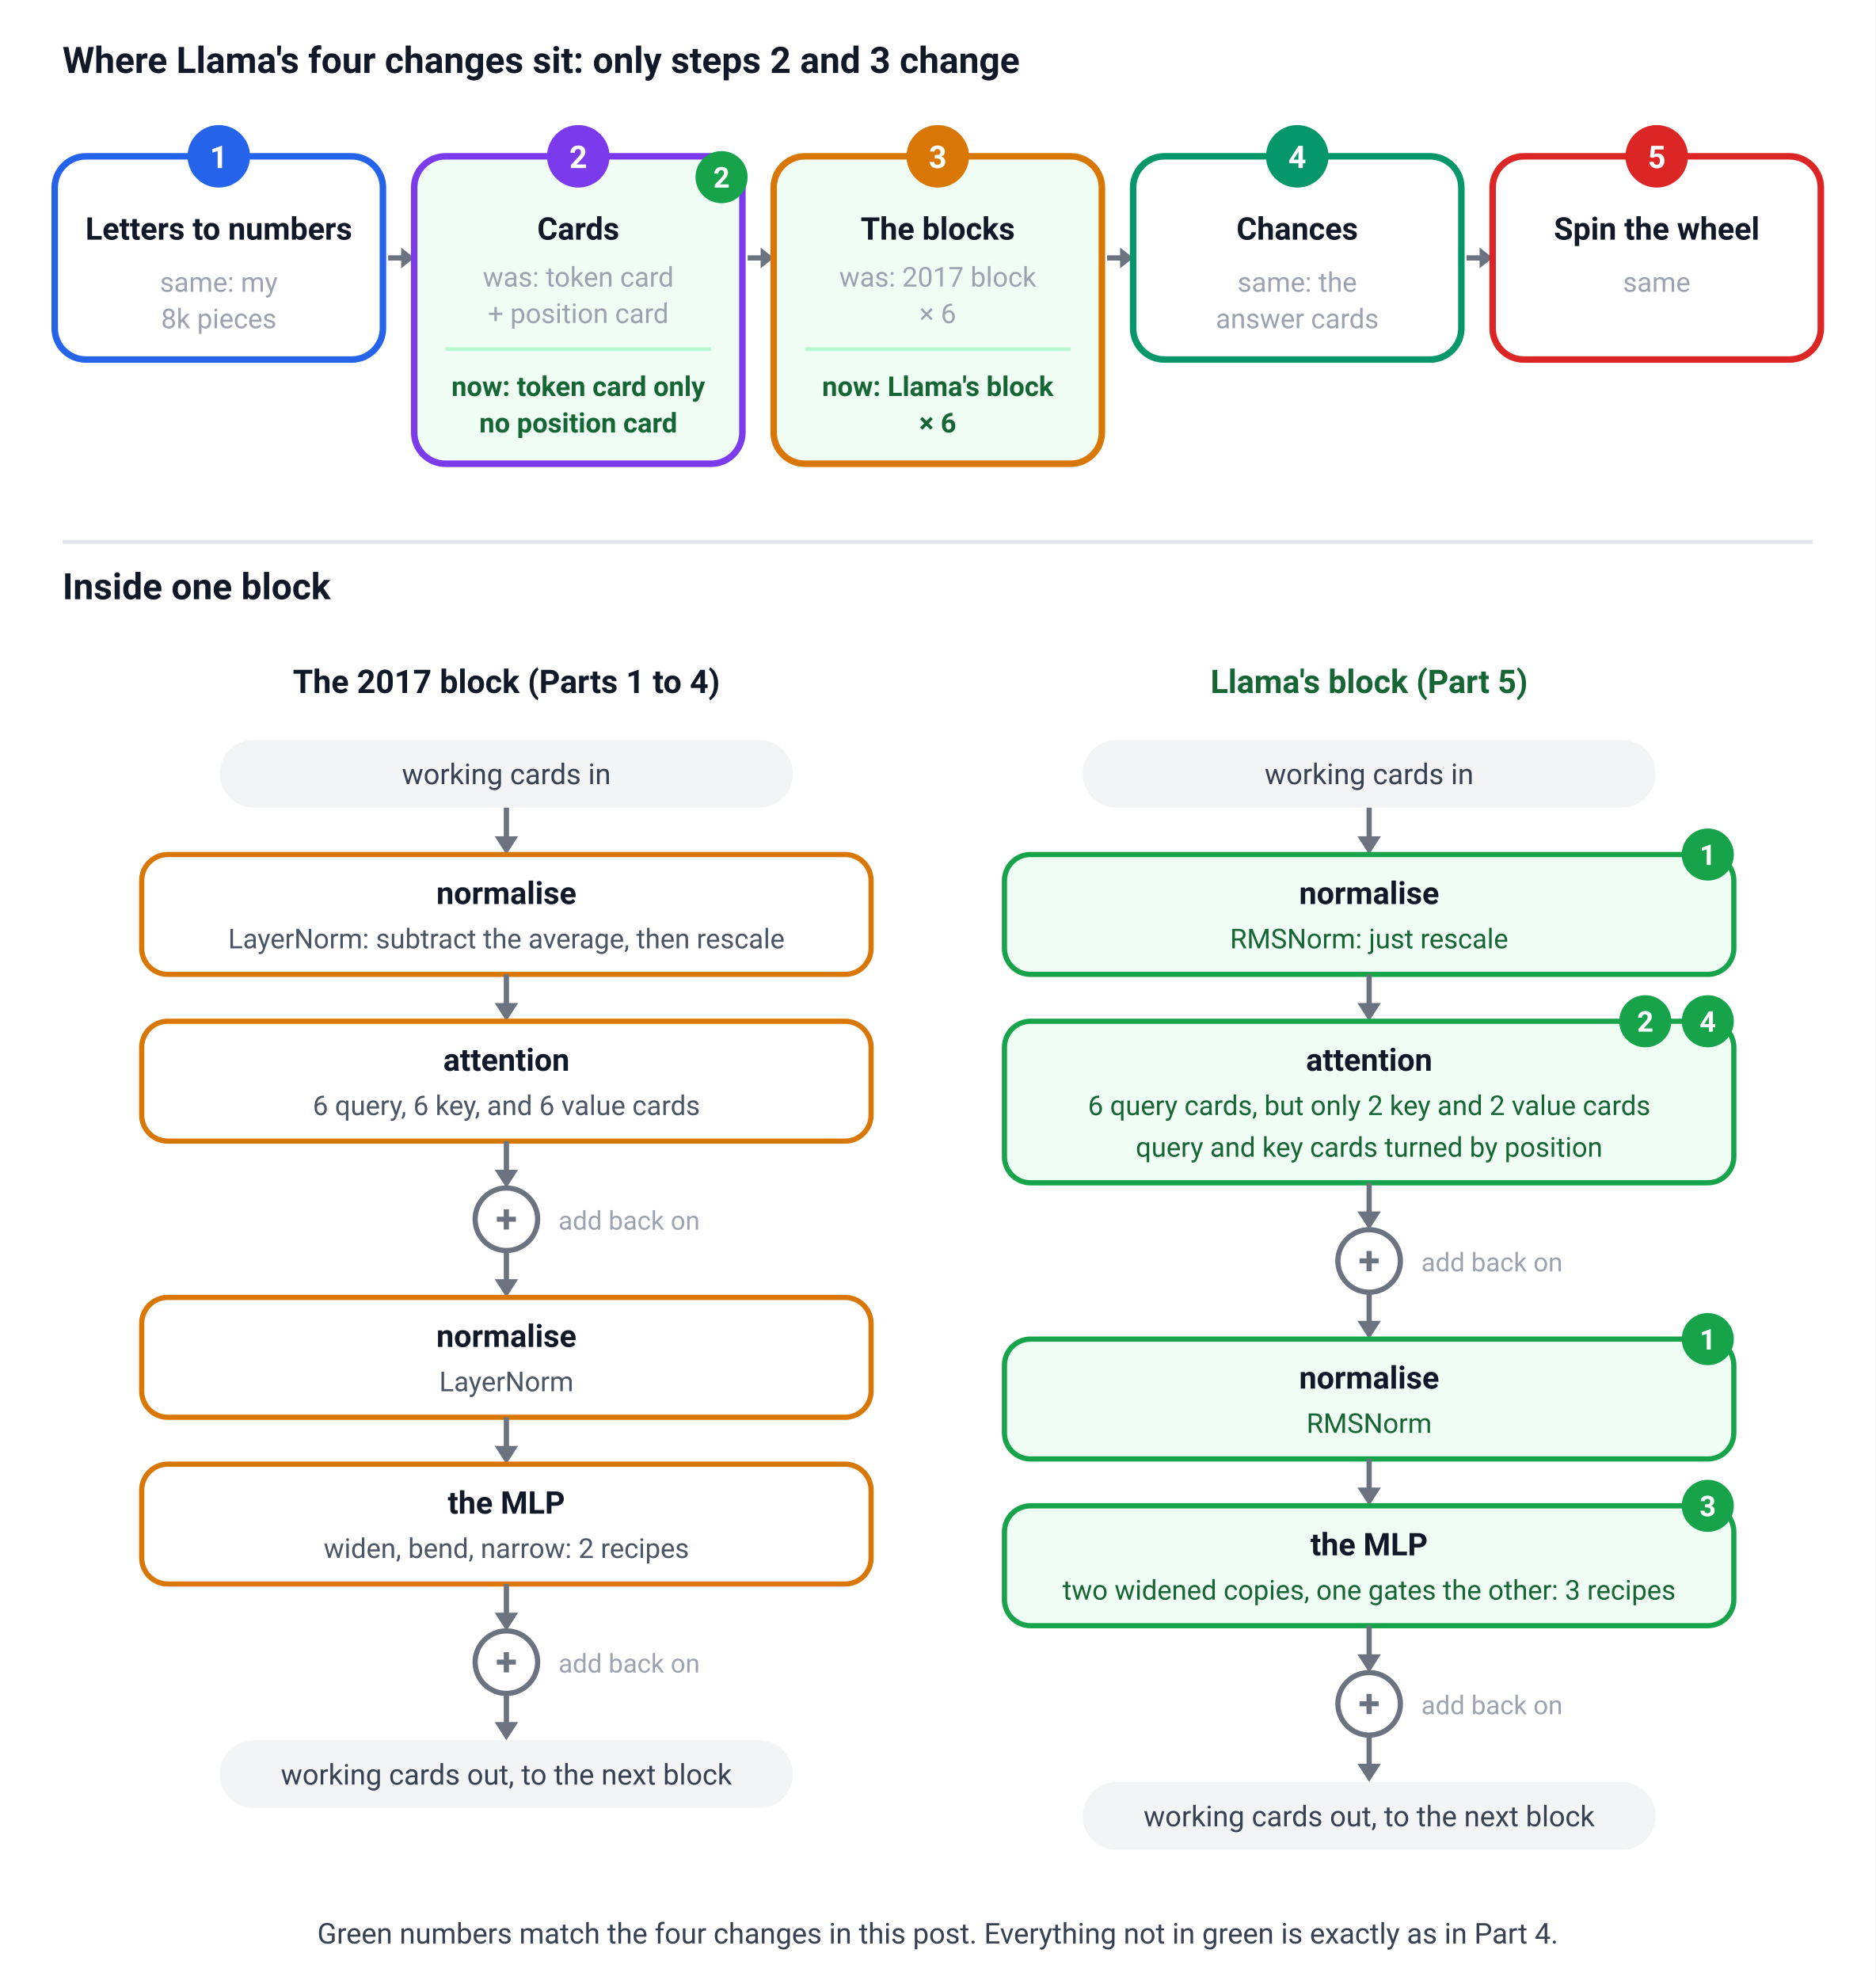
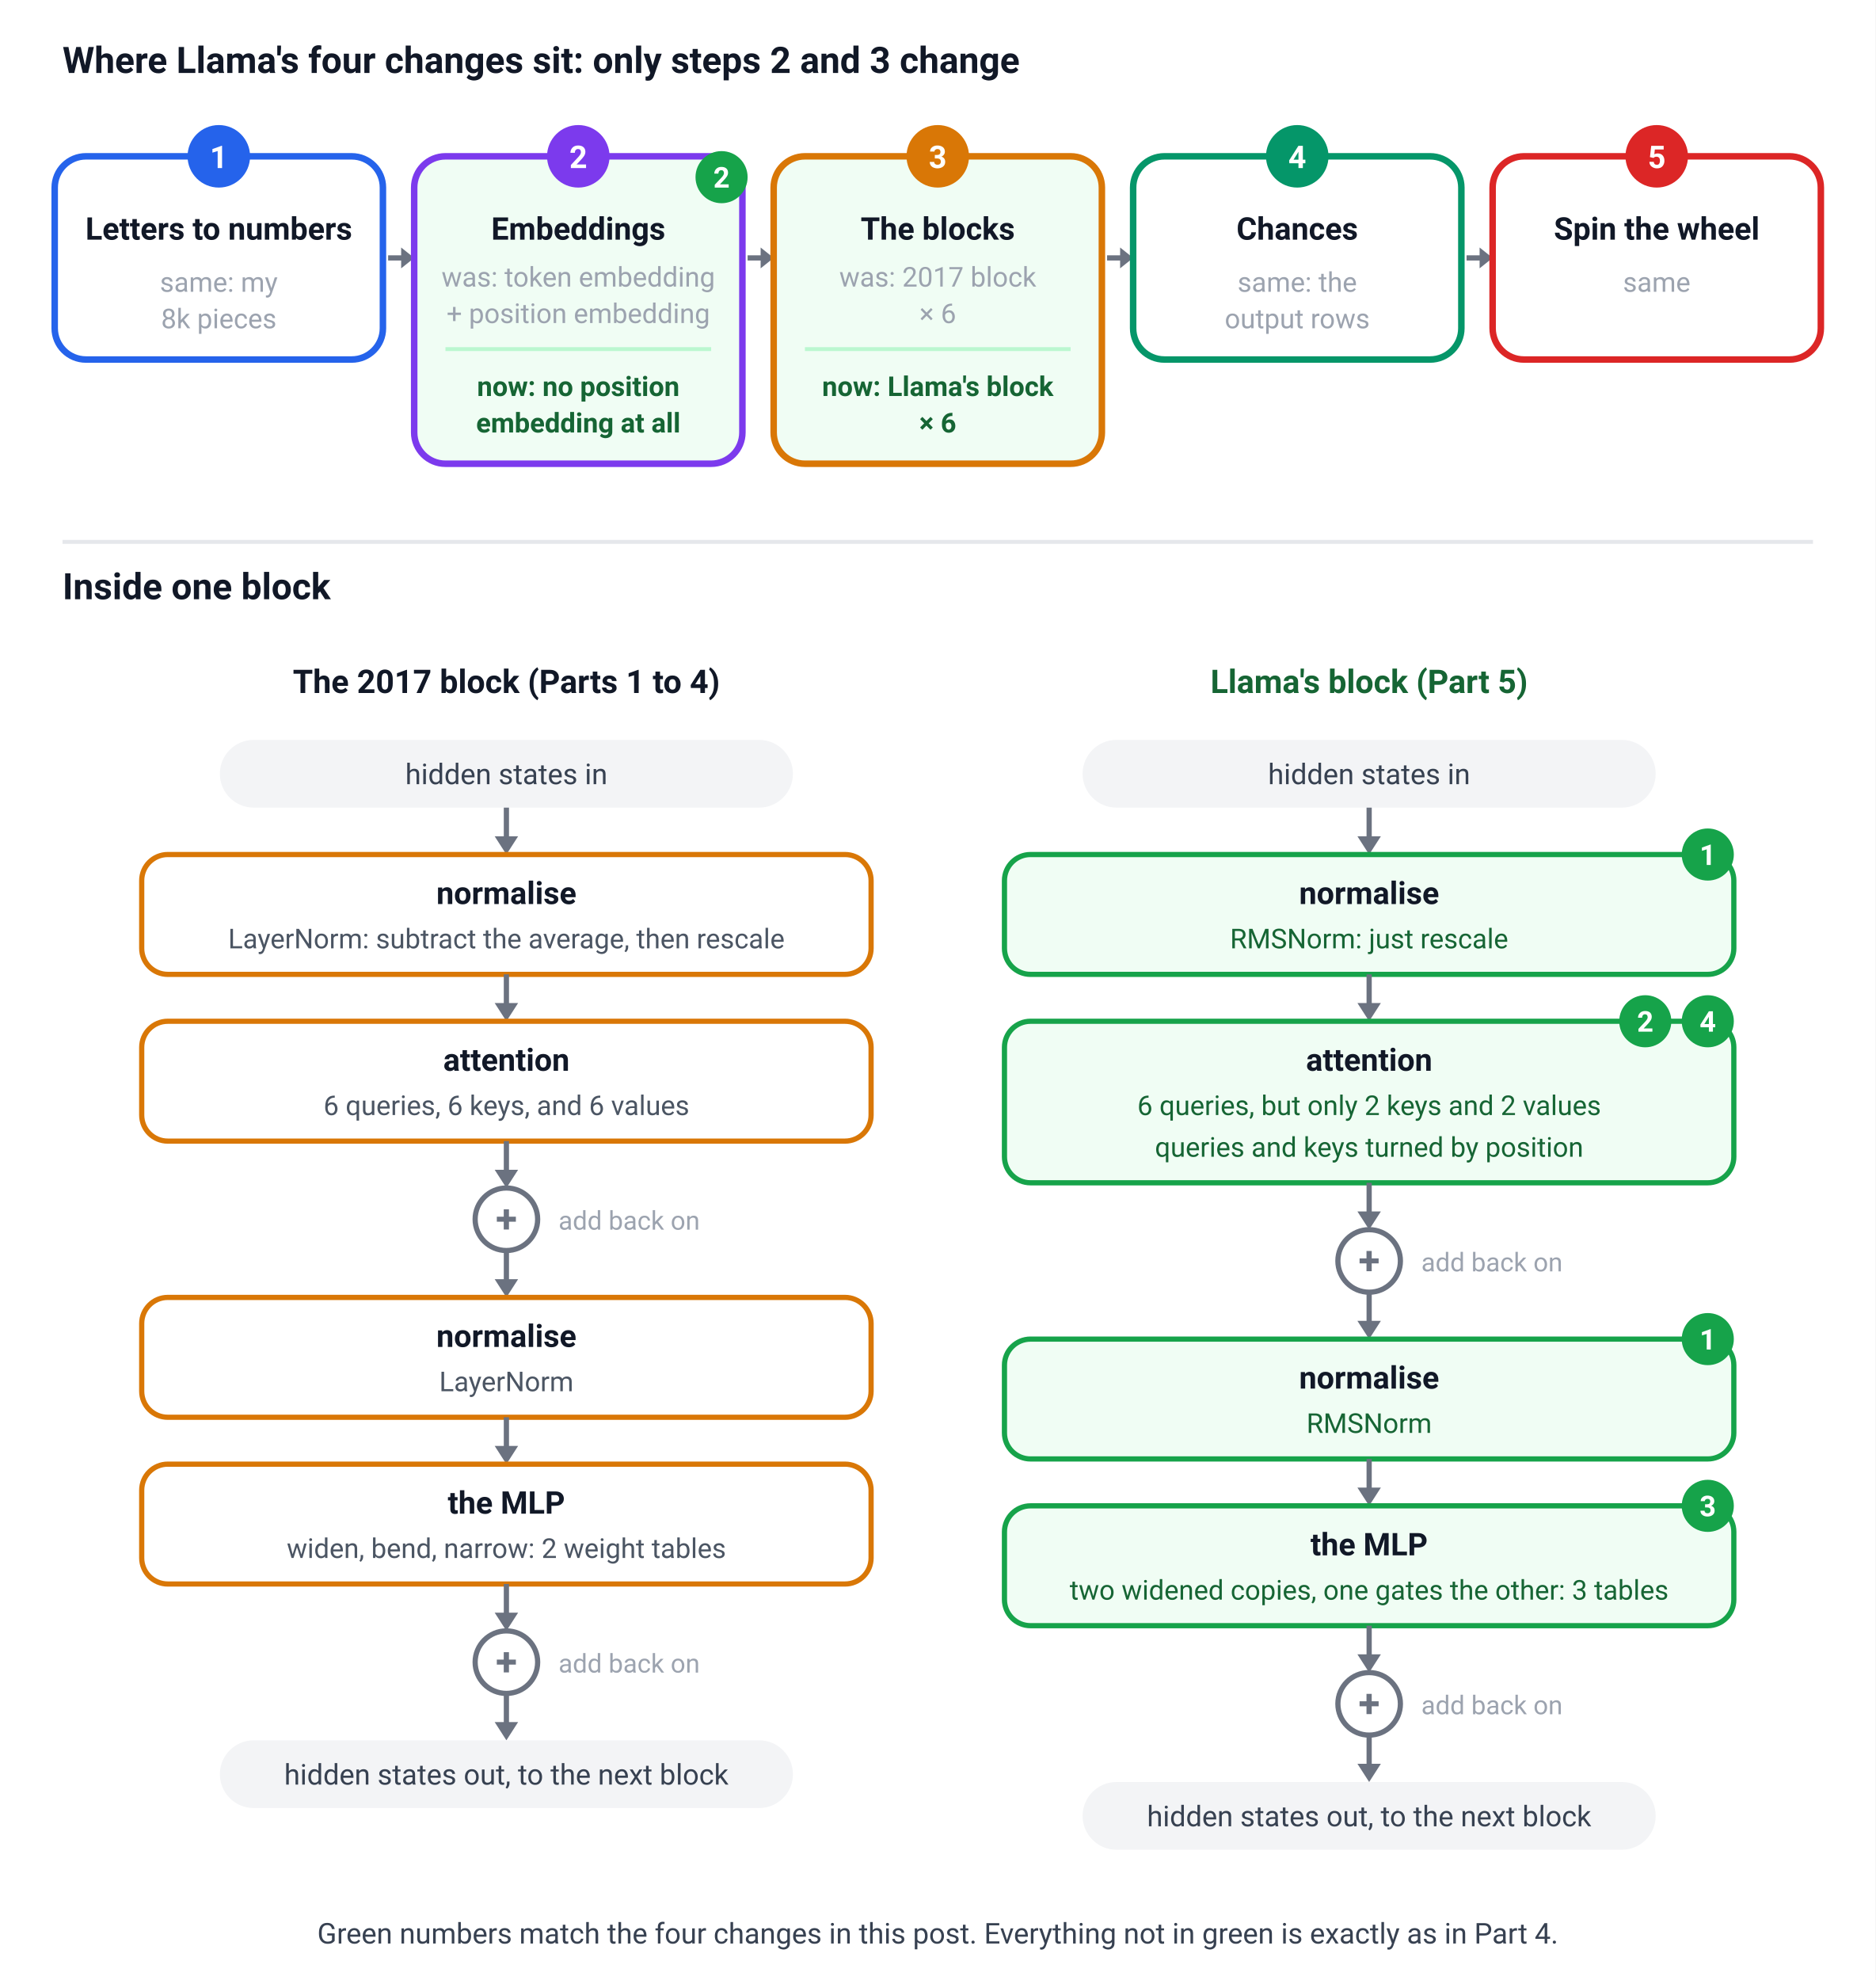
- <svg xmlns="http://www.w3.org/2000/svg" viewBox="0 0 720 760" role="img" font-family="system-ui, -apple-system, 'Segoe UI', Roboto, sans-serif" aria-label="Where Llama's four changes sit. Of Part 1's five steps, only two change. Step 2 loses its position cards: each token card goes into the blocks on its own. Step 3 swaps the 2017 block for Llama's block. Steps 1, 4, and 5 are unchanged. Inside the block, the 2017 version normalises with LayerNorm, runs attention with 6 query, 6 key, and 6 value cards, adds the result, normalises again, and runs a two-recipe MLP. Llama's block normalises with RMSNorm (change 1), turns the query and key cards by position (change 2), shares 2 key and 2 value cards between the 6 heads (change 4), and uses an MLP with a gate and three recipes (change 3)." style="max-width:100%;height:auto">
+ <svg xmlns="http://www.w3.org/2000/svg" viewBox="0 0 720 760" role="img" font-family="system-ui, -apple-system, 'Segoe UI', Roboto, sans-serif" aria-label="Where Llama's four changes sit. Of Part 1's five steps, only two change. Step 2 loses its position embeddings: each token embedding goes into the blocks on its own. Step 3 swaps the 2017 block for Llama's block. Steps 1, 4, and 5 are unchanged. Inside the block, the 2017 version normalises with LayerNorm, runs attention with 6 queries, 6 keys, and 6 values, adds the result, normalises again, and runs a MLP with two weight tables. Llama's block normalises with RMSNorm (change 1), turns the queries and keys by position (change 2), shares 2 keys and 2 values between the 6 heads (change 4), and uses an MLP with a gate and three weight tables (change 3)." style="max-width:100%;height:auto">
  <rect width="720" height="760" fill="#fff" />
  <text x="24.0" y="28.0" font-size="14" fill="#111827" text-anchor="start" font-weight="600">Where Llama's four changes sit: only steps 2 and 3 change</text>
  <rect x="21.0" y="60" width="126" height="78" rx="12" fill="#fff" stroke="#2563eb" stroke-width="2.5" />
  <circle cx="84.0" cy="60" r="12" fill="#2563eb" />
  <text x="84.0" y="64.5" font-size="12" fill="#fff" text-anchor="middle" font-weight="700">1</text>
  <text x="84.0" y="92.0" font-size="12" fill="#111827" text-anchor="middle" font-weight="700">Letters to numbers</text>
  <text x="84.0" y="112.0" font-size="10.5" fill="#9ca3af" text-anchor="middle" font-weight="normal">same: my</text>
  <text x="84.0" y="126.0" font-size="10.5" fill="#9ca3af" text-anchor="middle" font-weight="normal">8k pieces</text>
  <path d="M149.0 99 l6 0" stroke="#6b7280" stroke-width="2" />
  <path d="M159.0 99 l-5 -4 l0 8 Z" fill="#6b7280" />
  <rect x="159.0" y="60" width="126" height="118" rx="12" fill="#f0fdf4" stroke="#7c3aed" stroke-width="2.5" />
  <circle cx="222.0" cy="60" r="12" fill="#7c3aed" />
  <text x="222.0" y="64.5" font-size="12" fill="#fff" text-anchor="middle" font-weight="700">2</text>
-   <text x="222.0" y="92.0" font-size="12" fill="#111827" text-anchor="middle" font-weight="700">Cards</text>
-   <text x="222.0" y="110.0" font-size="10.5" fill="#9ca3af" text-anchor="middle" font-weight="normal">was: token card</text>
-   <text x="222.0" y="124.0" font-size="10.5" fill="#9ca3af" text-anchor="middle" font-weight="normal">+ position card</text>
+   <text x="222.0" y="92.0" font-size="12" fill="#111827" text-anchor="middle" font-weight="700">Embeddings</text>
+   <text x="222.0" y="110.0" font-size="10.5" fill="#9ca3af" text-anchor="middle" font-weight="normal">was: token embedding</text>
+   <text x="222.0" y="124.0" font-size="10.5" fill="#9ca3af" text-anchor="middle" font-weight="normal">+ position embedding</text>
  <line x1="171.0" y1="134" x2="273.0" y2="134" stroke="#bbf7d0" stroke-width="1.5" />
-   <text x="222.0" y="152.0" font-size="10.5" fill="#166534" text-anchor="middle" font-weight="600">now: token card only</text>
-   <text x="222.0" y="166.0" font-size="10.5" fill="#166534" text-anchor="middle" font-weight="600">no position card</text>
+   <text x="222.0" y="152.0" font-size="10.5" fill="#166534" text-anchor="middle" font-weight="600">now: no position</text>
+   <text x="222.0" y="166.0" font-size="10.5" fill="#166534" text-anchor="middle" font-weight="600">embedding at all</text>
  <path d="M287.0 99 l6 0" stroke="#6b7280" stroke-width="2" />
  <path d="M297.0 99 l-5 -4 l0 8 Z" fill="#6b7280" />
  <rect x="297.0" y="60" width="126" height="118" rx="12" fill="#f0fdf4" stroke="#d97706" stroke-width="2.5" />
  <circle cx="360.0" cy="60" r="12" fill="#d97706" />
  <text x="360.0" y="64.5" font-size="12" fill="#fff" text-anchor="middle" font-weight="700">3</text>
  <text x="360.0" y="92.0" font-size="12" fill="#111827" text-anchor="middle" font-weight="700">The blocks</text>
  <text x="360.0" y="110.0" font-size="10.5" fill="#9ca3af" text-anchor="middle" font-weight="normal">was: 2017 block</text>
  <text x="360.0" y="124.0" font-size="10.5" fill="#9ca3af" text-anchor="middle" font-weight="normal">× 6</text>
  <line x1="309.0" y1="134" x2="411.0" y2="134" stroke="#bbf7d0" stroke-width="1.5" />
  <text x="360.0" y="152.0" font-size="10.5" fill="#166534" text-anchor="middle" font-weight="600">now: Llama's block</text>
  <text x="360.0" y="166.0" font-size="10.5" fill="#166534" text-anchor="middle" font-weight="600">× 6</text>
  <path d="M425.0 99 l6 0" stroke="#6b7280" stroke-width="2" />
  <path d="M435.0 99 l-5 -4 l0 8 Z" fill="#6b7280" />
  <rect x="435.0" y="60" width="126" height="78" rx="12" fill="#fff" stroke="#059669" stroke-width="2.5" />
  <circle cx="498.0" cy="60" r="12" fill="#059669" />
  <text x="498.0" y="64.5" font-size="12" fill="#fff" text-anchor="middle" font-weight="700">4</text>
  <text x="498.0" y="92.0" font-size="12" fill="#111827" text-anchor="middle" font-weight="700">Chances</text>
  <text x="498.0" y="112.0" font-size="10.5" fill="#9ca3af" text-anchor="middle" font-weight="normal">same: the</text>
-   <text x="498.0" y="126.0" font-size="10.5" fill="#9ca3af" text-anchor="middle" font-weight="normal">answer cards</text>
+   <text x="498.0" y="126.0" font-size="10.5" fill="#9ca3af" text-anchor="middle" font-weight="normal">output rows</text>
  <path d="M563.0 99 l6 0" stroke="#6b7280" stroke-width="2" />
  <path d="M573.0 99 l-5 -4 l0 8 Z" fill="#6b7280" />
  <rect x="573.0" y="60" width="126" height="78" rx="12" fill="#fff" stroke="#dc2626" stroke-width="2.5" />
  <circle cx="636.0" cy="60" r="12" fill="#dc2626" />
  <text x="636.0" y="64.5" font-size="12" fill="#fff" text-anchor="middle" font-weight="700">5</text>
  <text x="636.0" y="92.0" font-size="12" fill="#111827" text-anchor="middle" font-weight="700">Spin the wheel</text>
  <text x="636.0" y="112.0" font-size="10.5" fill="#9ca3af" text-anchor="middle" font-weight="normal">same</text>
  <circle cx="277.0" cy="68.0" r="10" fill="#16a34a" />
  <text x="277.0" y="72.0" font-size="11" fill="#fff" text-anchor="middle" font-weight="700">2</text>
  <line x1="24" y1="208" x2="696" y2="208" stroke="#e5e7eb" stroke-width="1.5" />
  <text x="24.0" y="230.0" font-size="14" fill="#111827" text-anchor="start" font-weight="600">Inside one block</text>
  <text x="194.4" y="266.0" font-size="12.5" fill="#111827" text-anchor="middle" font-weight="700">The 2017 block (Parts 1 to 4)</text>
  <rect x="84.4" y="284" width="220" height="26" rx="13" fill="#f3f4f6" />
-   <text x="194.4" y="301.0" font-size="11" fill="#374151" text-anchor="middle" font-weight="normal">working cards in</text>
+   <text x="194.4" y="301.0" font-size="11" fill="#374151" text-anchor="middle" font-weight="normal">hidden states in</text>
  <path d="M194.4 310.0 L194.4 323.0" stroke="#6b7280" stroke-width="2" />
  <path d="M194.4 328.0 l-4.5 -7 l9 0 Z" fill="#6b7280" />
  <rect x="54.4" y="328" width="280" height="46" rx="10" fill="#fff" stroke="#d97706" stroke-width="2" />
  <text x="194.4" y="347.0" font-size="12" fill="#111827" text-anchor="middle" font-weight="700">normalise</text>
  <text x="194.4" y="364.0" font-size="10.5" fill="#4b5563" text-anchor="middle" font-weight="normal">LayerNorm: subtract the average, then rescale</text>
  <path d="M194.4 374.0 L194.4 387.0" stroke="#6b7280" stroke-width="2" />
  <path d="M194.4 392.0 l-4.5 -7 l9 0 Z" fill="#6b7280" />
  <rect x="54.4" y="392" width="280" height="46" rx="10" fill="#fff" stroke="#d97706" stroke-width="2" />
  <text x="194.4" y="411.0" font-size="12" fill="#111827" text-anchor="middle" font-weight="700">attention</text>
-   <text x="194.4" y="428.0" font-size="10.5" fill="#4b5563" text-anchor="middle" font-weight="normal">6 query, 6 key, and 6 value cards</text>
+   <text x="194.4" y="428.0" font-size="10.5" fill="#4b5563" text-anchor="middle" font-weight="normal">6 queries, 6 keys, and 6 values</text>
  <path d="M194.4 438.0 L194.4 451.0" stroke="#6b7280" stroke-width="2" />
  <path d="M194.4 456.0 l-4.5 -7 l9 0 Z" fill="#6b7280" />
  <circle cx="194.4" cy="468" r="12" fill="#fff" stroke="#6b7280" stroke-width="2" />
  <text x="194.4" y="473.0" font-size="15" fill="#6b7280" text-anchor="middle" font-weight="700">+</text>
  <text x="214.4" y="472.0" font-size="10" fill="#9ca3af" text-anchor="start" font-weight="normal">add back on</text>
  <path d="M194.4 480.0 L194.4 493.0" stroke="#6b7280" stroke-width="2" />
  <path d="M194.4 498.0 l-4.5 -7 l9 0 Z" fill="#6b7280" />
  <rect x="54.4" y="498" width="280" height="46" rx="10" fill="#fff" stroke="#d97706" stroke-width="2" />
  <text x="194.4" y="517.0" font-size="12" fill="#111827" text-anchor="middle" font-weight="700">normalise</text>
  <text x="194.4" y="534.0" font-size="10.5" fill="#4b5563" text-anchor="middle" font-weight="normal">LayerNorm</text>
  <path d="M194.4 544.0 L194.4 557.0" stroke="#6b7280" stroke-width="2" />
  <path d="M194.4 562.0 l-4.5 -7 l9 0 Z" fill="#6b7280" />
  <rect x="54.4" y="562" width="280" height="46" rx="10" fill="#fff" stroke="#d97706" stroke-width="2" />
  <text x="194.4" y="581.0" font-size="12" fill="#111827" text-anchor="middle" font-weight="700">the MLP</text>
-   <text x="194.4" y="598.0" font-size="10.5" fill="#4b5563" text-anchor="middle" font-weight="normal">widen, bend, narrow: 2 recipes</text>
+   <text x="194.4" y="598.0" font-size="10.5" fill="#4b5563" text-anchor="middle" font-weight="normal">widen, bend, narrow: 2 weight tables</text>
  <path d="M194.4 608.0 L194.4 621.0" stroke="#6b7280" stroke-width="2" />
  <path d="M194.4 626.0 l-4.5 -7 l9 0 Z" fill="#6b7280" />
  <circle cx="194.4" cy="638" r="12" fill="#fff" stroke="#6b7280" stroke-width="2" />
  <text x="194.4" y="643.0" font-size="15" fill="#6b7280" text-anchor="middle" font-weight="700">+</text>
  <text x="214.4" y="642.0" font-size="10" fill="#9ca3af" text-anchor="start" font-weight="normal">add back on</text>
  <path d="M194.4 650.0 L194.4 663.0" stroke="#6b7280" stroke-width="2" />
  <path d="M194.4 668.0 l-4.5 -7 l9 0 Z" fill="#6b7280" />
  <rect x="84.4" y="668" width="220" height="26" rx="13" fill="#f3f4f6" />
-   <text x="194.4" y="685.0" font-size="11" fill="#374151" text-anchor="middle" font-weight="normal">working cards out, to the next block</text>
+   <text x="194.4" y="685.0" font-size="11" fill="#374151" text-anchor="middle" font-weight="normal">hidden states out, to the next block</text>
  <text x="525.6" y="266.0" font-size="12.5" fill="#166534" text-anchor="middle" font-weight="700">Llama's block (Part 5)</text>
  <rect x="415.6" y="284" width="220" height="26" rx="13" fill="#f3f4f6" />
-   <text x="525.6" y="301.0" font-size="11" fill="#374151" text-anchor="middle" font-weight="normal">working cards in</text>
+   <text x="525.6" y="301.0" font-size="11" fill="#374151" text-anchor="middle" font-weight="normal">hidden states in</text>
  <path d="M525.6 310.0 L525.6 323.0" stroke="#6b7280" stroke-width="2" />
  <path d="M525.6 328.0 l-4.5 -7 l9 0 Z" fill="#6b7280" />
  <rect x="385.6" y="328" width="280" height="46" rx="10" fill="#f0fdf4" stroke="#16a34a" stroke-width="2" />
  <text x="525.6" y="347.0" font-size="12" fill="#111827" text-anchor="middle" font-weight="700">normalise</text>
  <text x="525.6" y="364.0" font-size="10.5" fill="#166534" text-anchor="middle" font-weight="normal">RMSNorm: just rescale</text>
  <circle cx="655.6" cy="328.0" r="10" fill="#16a34a" />
  <text x="655.6" y="332.0" font-size="11" fill="#fff" text-anchor="middle" font-weight="700">1</text>
  <path d="M525.6 374.0 L525.6 387.0" stroke="#6b7280" stroke-width="2" />
  <path d="M525.6 392.0 l-4.5 -7 l9 0 Z" fill="#6b7280" />
  <rect x="385.6" y="392" width="280" height="62" rx="10" fill="#f0fdf4" stroke="#16a34a" stroke-width="2" />
  <text x="525.6" y="411.0" font-size="12" fill="#111827" text-anchor="middle" font-weight="700">attention</text>
-   <text x="525.6" y="428.0" font-size="10.5" fill="#166534" text-anchor="middle" font-weight="normal">6 query cards, but only 2 key and 2 value cards</text>
-   <text x="525.6" y="444.0" font-size="10.5" fill="#166534" text-anchor="middle" font-weight="normal">query and key cards turned by position</text>
+   <text x="525.6" y="428.0" font-size="10.5" fill="#166534" text-anchor="middle" font-weight="normal">6 queries, but only 2 keys and 2 values</text>
+   <text x="525.6" y="444.0" font-size="10.5" fill="#166534" text-anchor="middle" font-weight="normal">queries and keys turned by position</text>
  <circle cx="631.6" cy="392.0" r="10" fill="#16a34a" />
  <text x="631.6" y="396.0" font-size="11" fill="#fff" text-anchor="middle" font-weight="700">2</text>
  <circle cx="655.6" cy="392.0" r="10" fill="#16a34a" />
  <text x="655.6" y="396.0" font-size="11" fill="#fff" text-anchor="middle" font-weight="700">4</text>
  <path d="M525.6 454.0 L525.6 467.0" stroke="#6b7280" stroke-width="2" />
  <path d="M525.6 472.0 l-4.5 -7 l9 0 Z" fill="#6b7280" />
  <circle cx="525.6" cy="484" r="12" fill="#fff" stroke="#6b7280" stroke-width="2" />
  <text x="525.6" y="489.0" font-size="15" fill="#6b7280" text-anchor="middle" font-weight="700">+</text>
  <text x="545.6" y="488.0" font-size="10" fill="#9ca3af" text-anchor="start" font-weight="normal">add back on</text>
  <path d="M525.6 496.0 L525.6 509.0" stroke="#6b7280" stroke-width="2" />
  <path d="M525.6 514.0 l-4.5 -7 l9 0 Z" fill="#6b7280" />
  <rect x="385.6" y="514" width="280" height="46" rx="10" fill="#f0fdf4" stroke="#16a34a" stroke-width="2" />
  <text x="525.6" y="533.0" font-size="12" fill="#111827" text-anchor="middle" font-weight="700">normalise</text>
  <text x="525.6" y="550.0" font-size="10.5" fill="#166534" text-anchor="middle" font-weight="normal">RMSNorm</text>
  <circle cx="655.6" cy="514.0" r="10" fill="#16a34a" />
  <text x="655.6" y="518.0" font-size="11" fill="#fff" text-anchor="middle" font-weight="700">1</text>
  <path d="M525.6 560.0 L525.6 573.0" stroke="#6b7280" stroke-width="2" />
  <path d="M525.6 578.0 l-4.5 -7 l9 0 Z" fill="#6b7280" />
  <rect x="385.6" y="578" width="280" height="46" rx="10" fill="#f0fdf4" stroke="#16a34a" stroke-width="2" />
  <text x="525.6" y="597.0" font-size="12" fill="#111827" text-anchor="middle" font-weight="700">the MLP</text>
-   <text x="525.6" y="614.0" font-size="10.5" fill="#166534" text-anchor="middle" font-weight="normal">two widened copies, one gates the other: 3 recipes</text>
+   <text x="525.6" y="614.0" font-size="10.5" fill="#166534" text-anchor="middle" font-weight="normal">two widened copies, one gates the other: 3 tables</text>
  <circle cx="655.6" cy="578.0" r="10" fill="#16a34a" />
  <text x="655.6" y="582.0" font-size="11" fill="#fff" text-anchor="middle" font-weight="700">3</text>
  <path d="M525.6 624.0 L525.6 637.0" stroke="#6b7280" stroke-width="2" />
  <path d="M525.6 642.0 l-4.5 -7 l9 0 Z" fill="#6b7280" />
  <circle cx="525.6" cy="654" r="12" fill="#fff" stroke="#6b7280" stroke-width="2" />
  <text x="525.6" y="659.0" font-size="15" fill="#6b7280" text-anchor="middle" font-weight="700">+</text>
  <text x="545.6" y="658.0" font-size="10" fill="#9ca3af" text-anchor="start" font-weight="normal">add back on</text>
  <path d="M525.6 666.0 L525.6 679.0" stroke="#6b7280" stroke-width="2" />
  <path d="M525.6 684.0 l-4.5 -7 l9 0 Z" fill="#6b7280" />
  <rect x="415.6" y="684" width="220" height="26" rx="13" fill="#f3f4f6" />
-   <text x="525.6" y="701.0" font-size="11" fill="#374151" text-anchor="middle" font-weight="normal">working cards out, to the next block</text>
+   <text x="525.6" y="701.0" font-size="11" fill="#374151" text-anchor="middle" font-weight="normal">hidden states out, to the next block</text>
  <text x="360.0" y="746.0" font-size="11" fill="#374151" text-anchor="middle" font-weight="normal">Green numbers match the four changes in this post. Everything not in green is exactly as in Part 4.</text>
</svg>
